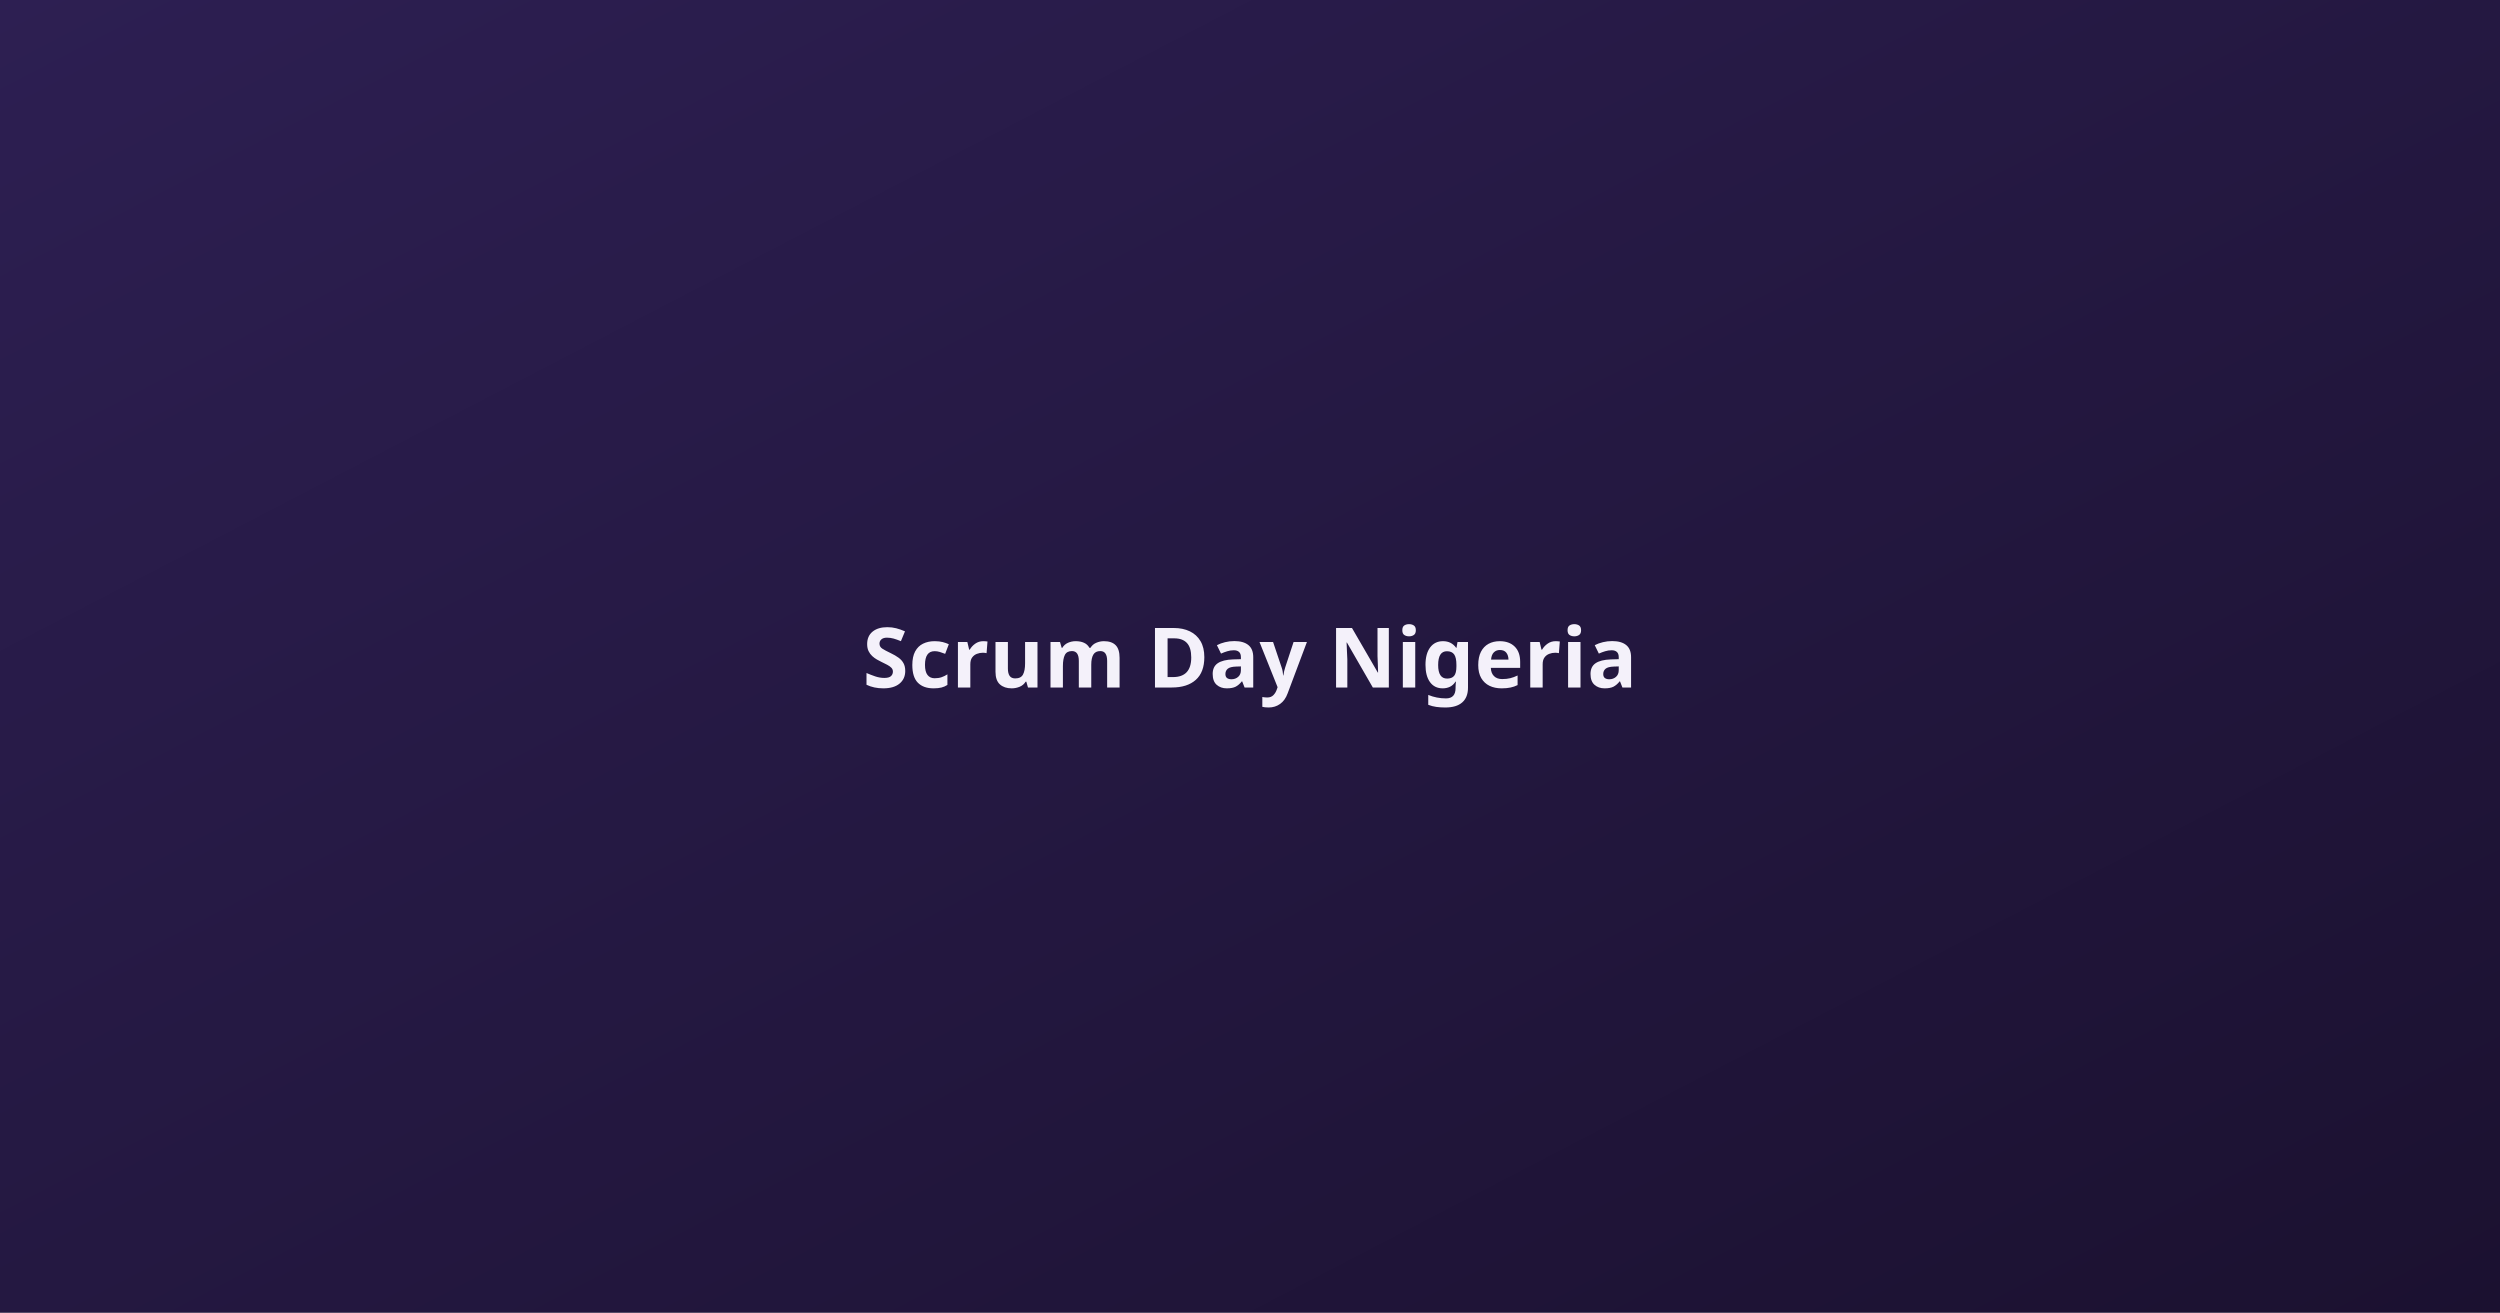
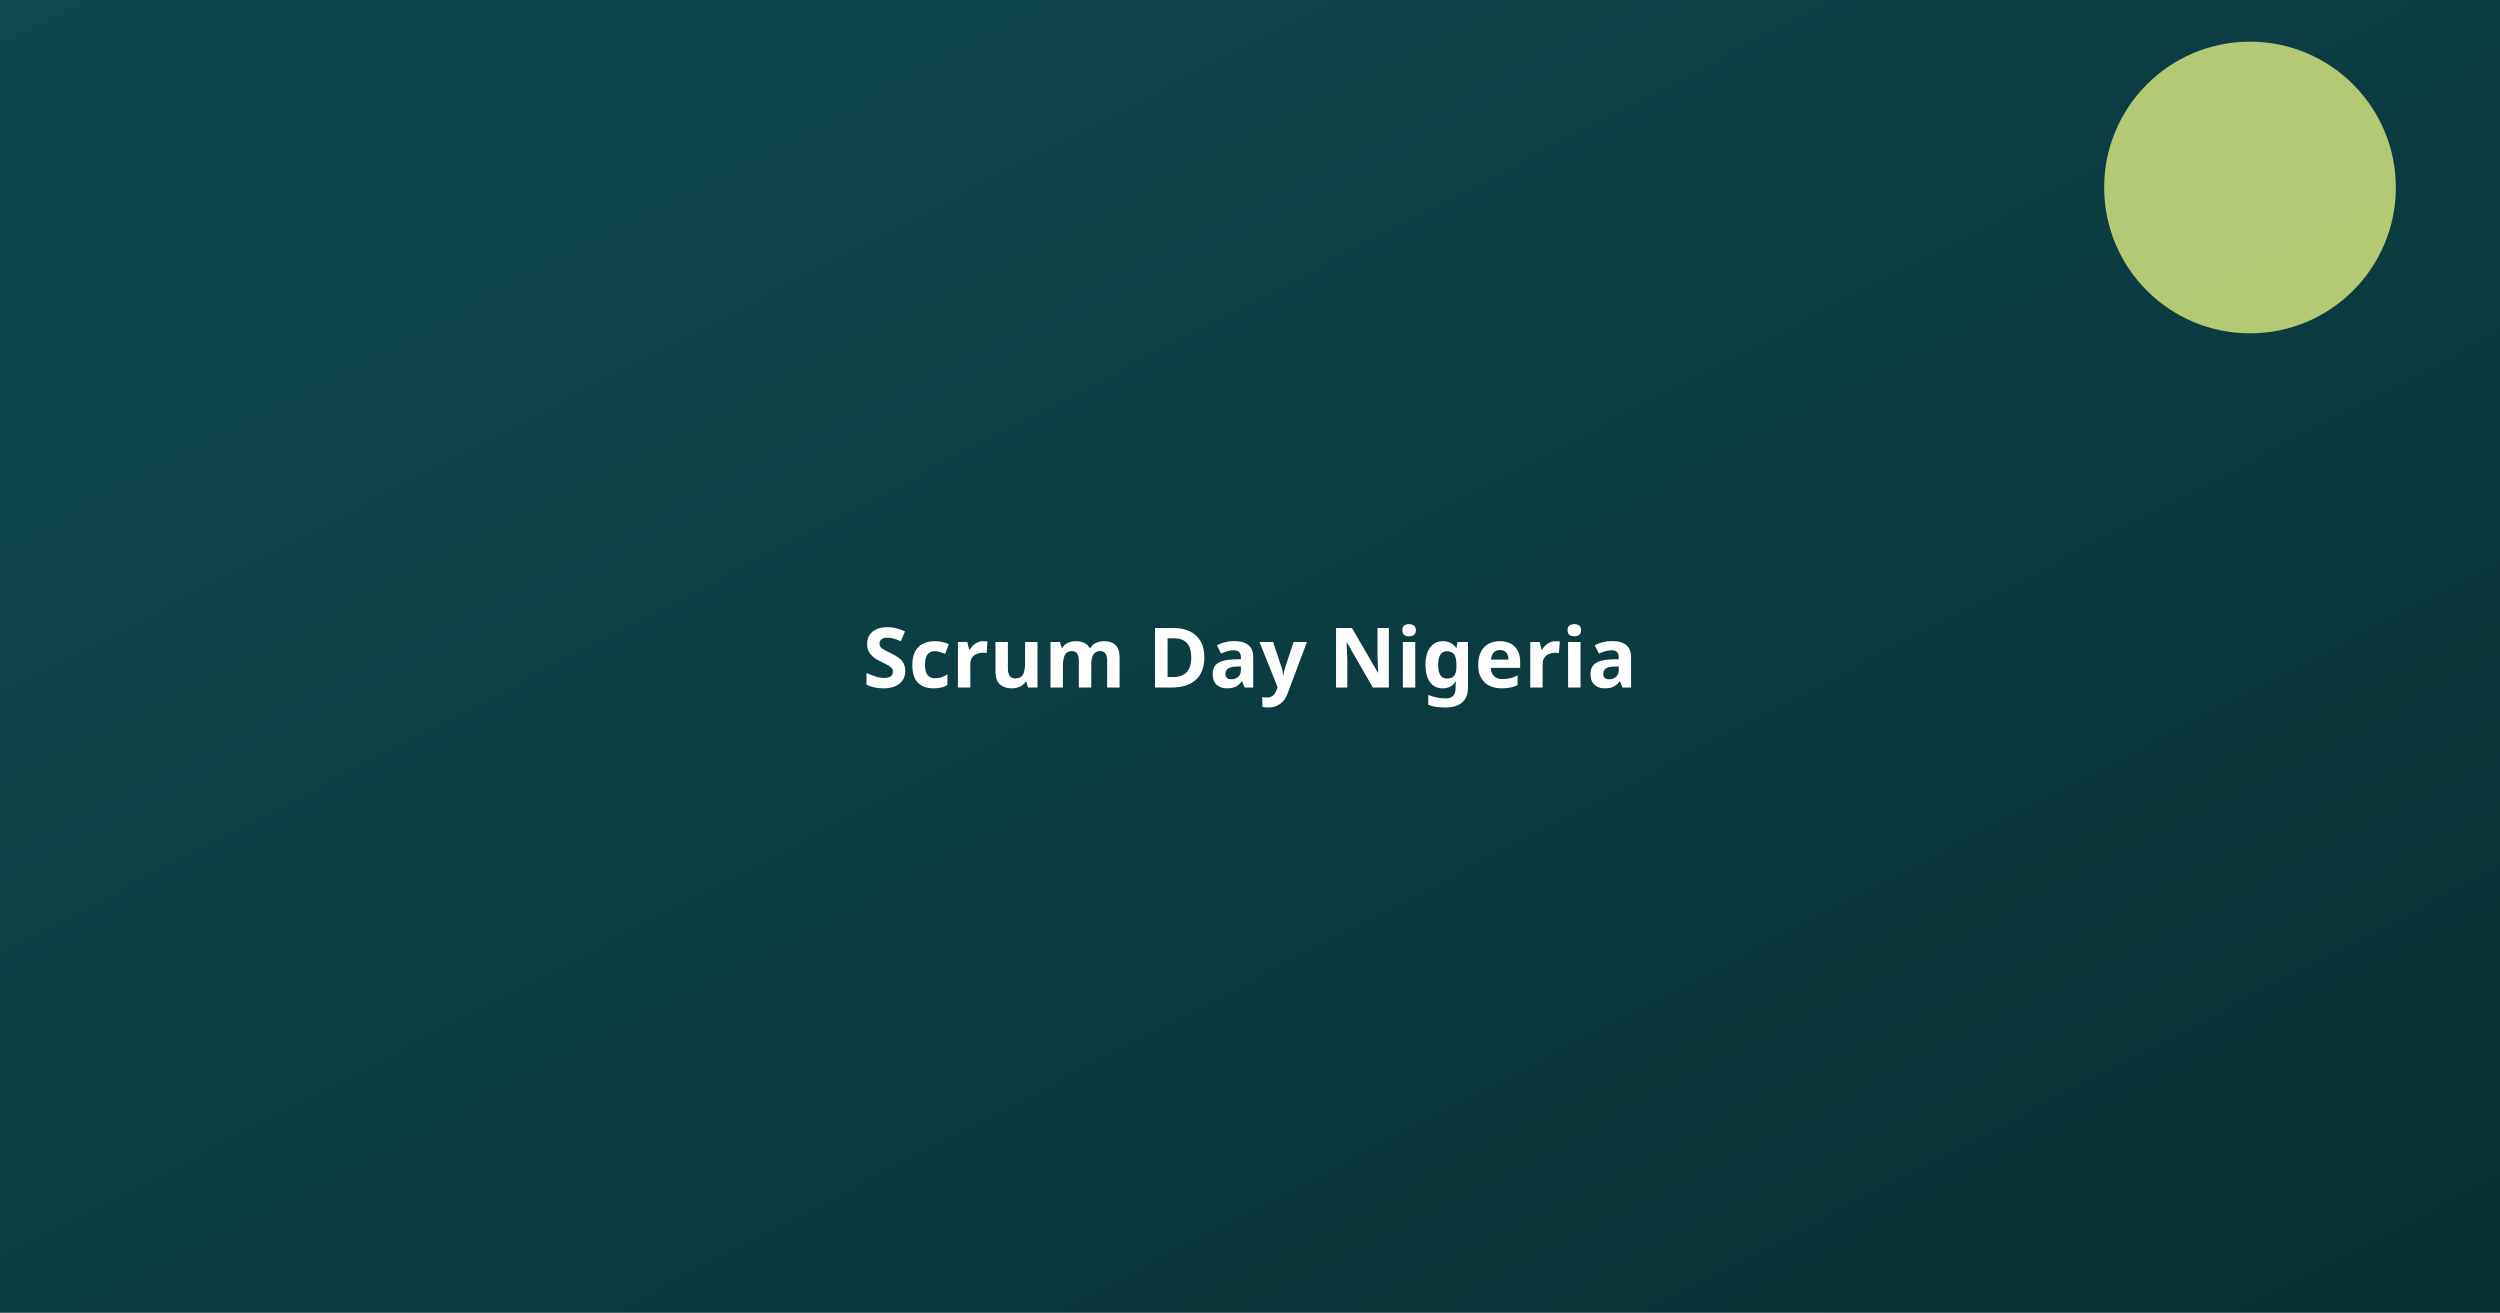
<svg xmlns="http://www.w3.org/2000/svg" width="1200" height="630" viewBox="0 0 1200 630">
-   <rect width="1200" height="630" fill="#1b1130" />
+   <rect width="1200" height="630" fill="#082f33" />
  <rect x="0" y="0" width="1200" height="630" fill="url(#g)" />
+   <circle cx="1080" cy="90" r="70" fill="#d1e27e" opacity="0.85" />
  <defs>
    <linearGradient id="g" x1="0" y1="0" x2="1" y2="1">
-       <stop offset="0" stop-color="#2d1f52" />
-       <stop offset="1" stop-color="#1b1130" />
+       <stop offset="0" stop-color="#0e494f" />
+       <stop offset="1" stop-color="#082f33" />
    </linearGradient>
  </defs>
-   <text x="600" y="330" font-family="system-ui, sans-serif" font-size="40" font-weight="700" fill="#f4f1fa" text-anchor="middle">Scrum Day Nigeria</text>
+   <text x="600" y="330" font-family="system-ui, sans-serif" font-size="40" font-weight="700" fill="#ffffff" text-anchor="middle">Scrum Day Nigeria</text>
</svg>
